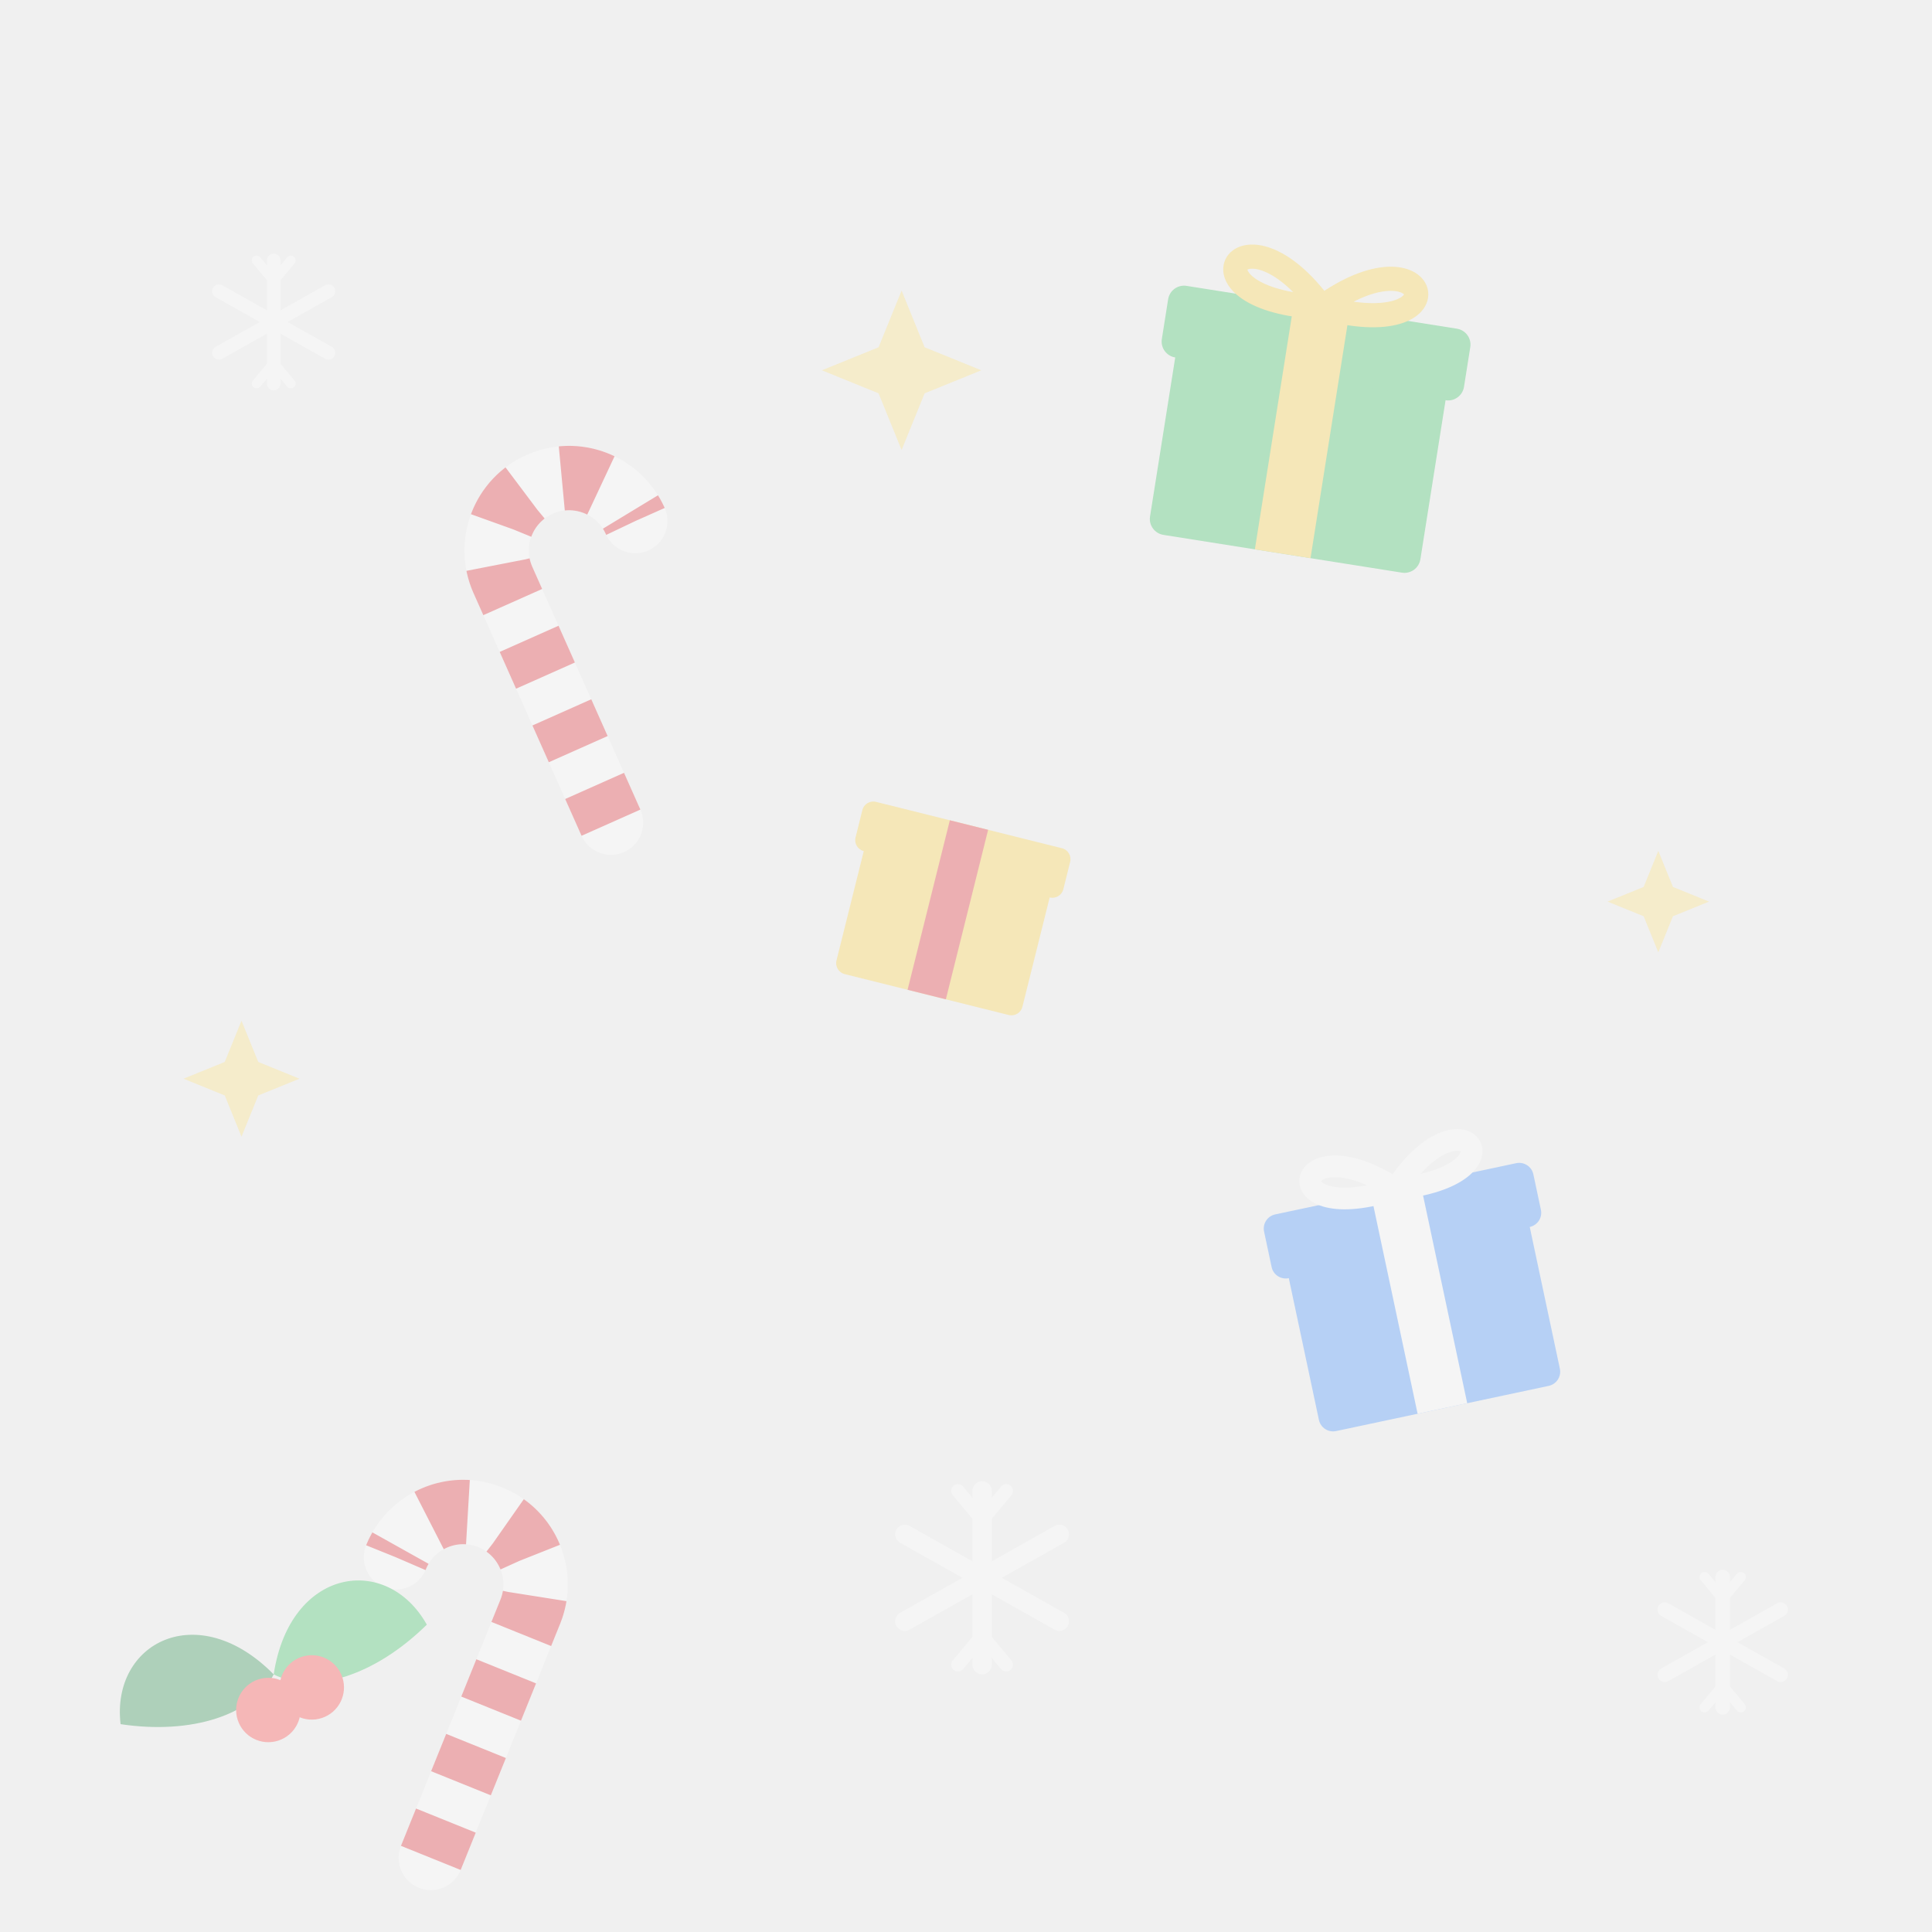
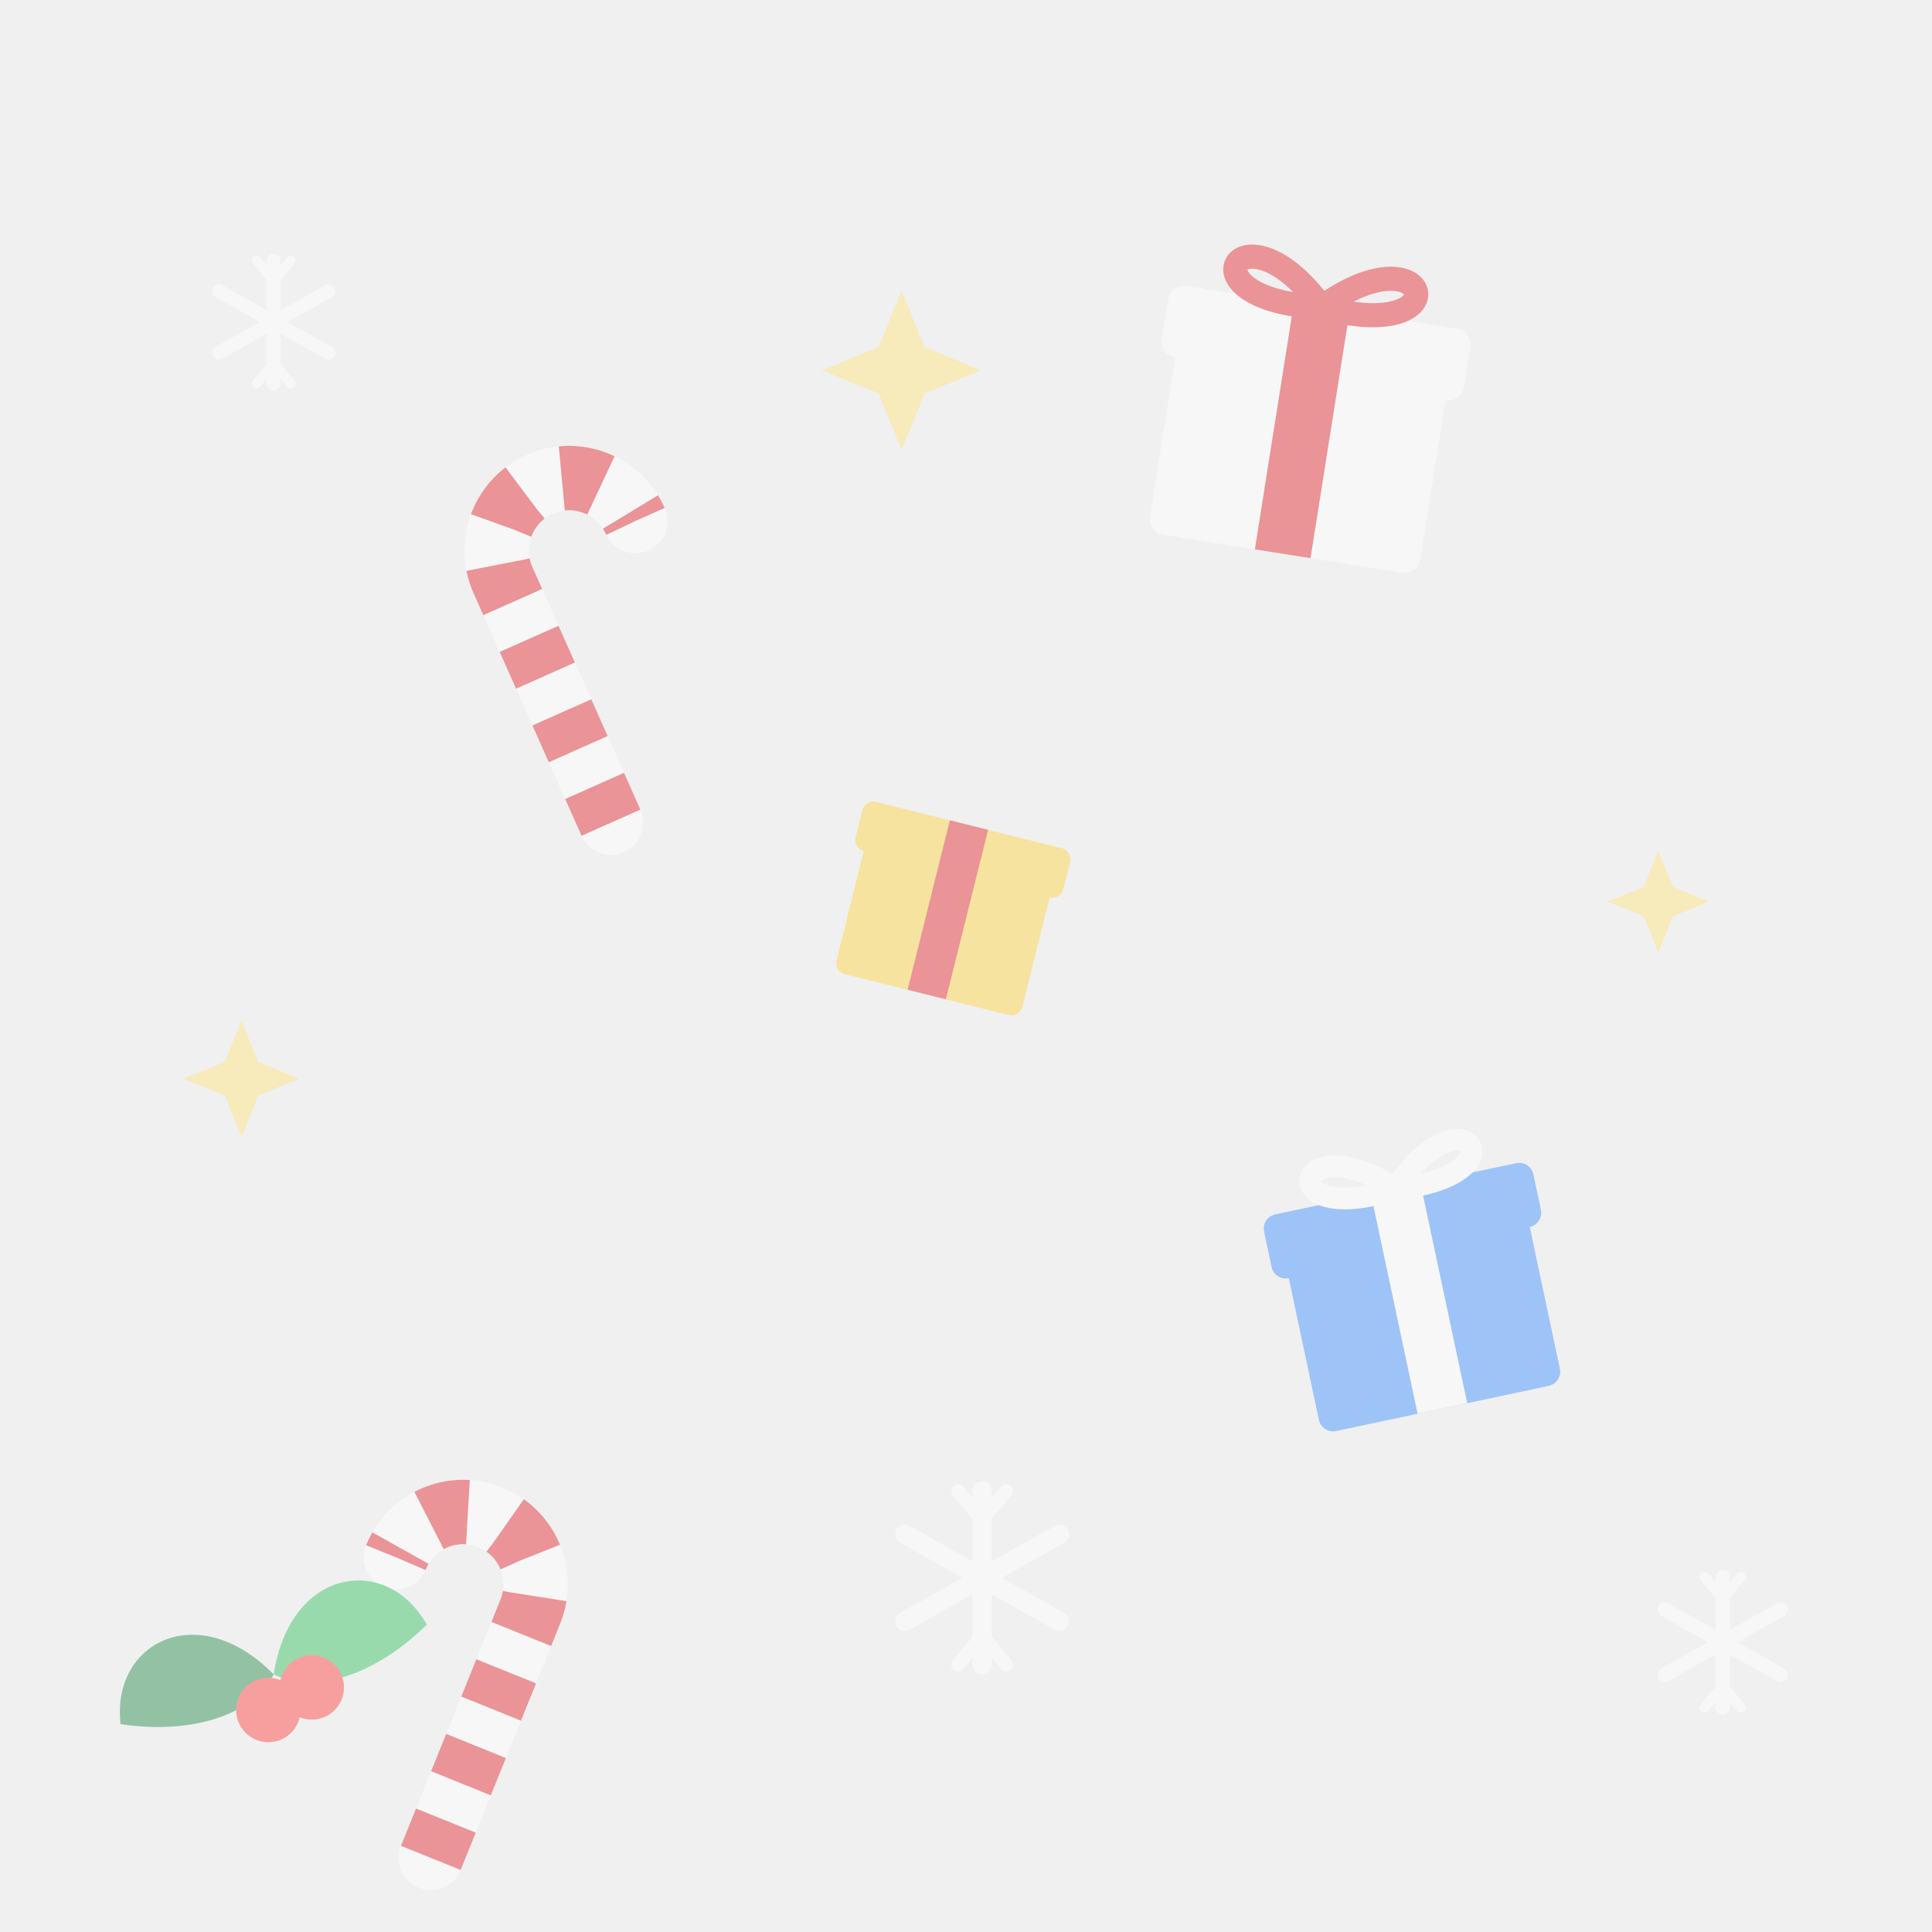
<svg xmlns="http://www.w3.org/2000/svg" viewBox="0 0 240 240" width="240" height="240">
  <defs>
    <path id="canne" d="M0 44 L0 11 A9 9 0 0 1 18 11" fill="none" />
    <g id="cadeau">
      <rect x="-17" y="-8" width="34" height="25" rx="2" />
      <rect x="-19" y="-14" width="38" height="9" rx="2" />
    </g>
    <g id="flocon" stroke="#fff" stroke-width="2" stroke-linecap="round" fill="none">
      <path d="M0 -9 V9 M-8 -4.5 L8 4.5 M-8 4.5 L8 -4.5" />
      <path d="M-2.5 -9 L0 -6 L2.5 -9 M-2.5 9 L0 6 L2.5 9" stroke-width="1.4" />
    </g>
    <path id="etoile" d="M0 -9 L2.6 -2.6 L9 0 L2.6 2.6 L0 9 L-2.6 2.6 L-9 0 L-2.6 -2.6z" fill="#ffe27a" />
  </defs>
-   <g opacity=".32">
+   <g opacity=".45">
    <g transform="translate(58 62) rotate(-24)">
      <use href="#canne" stroke="#fff" stroke-width="8" stroke-linecap="round" />
      <use href="#canne" stroke="#e3242b" stroke-width="8" stroke-dasharray="5 5" />
    </g>
    <g transform="translate(70 190) rotate(22) scale(-1 1)">
      <use href="#canne" stroke="#fff" stroke-width="8" stroke-linecap="round" />
      <use href="#canne" stroke="#e3242b" stroke-width="8" stroke-dasharray="5 5" />
    </g>
    <g transform="translate(162 52) rotate(9)">
-       <use href="#cadeau" fill="#2fbf5a" />
-       <rect x="-3.5" y="-14" width="7" height="31" fill="#ffd23f" />
-       <path d="M0 -14 C-12 -26 -18 -12 0 -14 C18 -12 12 -26 0 -14z" fill="none" stroke="#ffd23f" stroke-width="3" />
+       <use href="#cadeau" fill="#fff" />
+       <rect x="-3.5" y="-14" width="7" height="31" fill="#e3242b" />
+       <path d="M0 -14 C-12 -26 -18 -12 0 -14 C18 -12 12 -26 0 -14z" fill="none" stroke="#e3242b" stroke-width="3" />
    </g>
    <g transform="translate(176 160) rotate(-12) scale(.9)">
      <use href="#cadeau" fill="#3a8cff" />
      <rect x="-3.5" y="-14" width="7" height="31" fill="#fff" />
      <path d="M0 -14 C-12 -26 -18 -12 0 -14 C18 -12 12 -26 0 -14z" fill="none" stroke="#fff" stroke-width="3" />
    </g>
    <g transform="translate(118 112) rotate(14) scale(.7)">
      <use href="#cadeau" fill="#ffd23f" />
      <rect x="-3.5" y="-14" width="7" height="31" fill="#e3242b" />
    </g>
    <use href="#etoile" transform="translate(112 46) scale(1.1)" />
    <use href="#etoile" transform="translate(30 134) scale(.8)" />
    <use href="#etoile" transform="translate(206 112) scale(.7)" />
    <use href="#flocon" transform="translate(122 196) scale(1.2)" />
    <use href="#flocon" transform="translate(34 40) scale(.85)" />
    <use href="#flocon" transform="translate(214 204) scale(.9)" />
    <g transform="translate(34 208) rotate(-18)">
      <path d="M0 0 C6 -12 18 -10 20 0 C12 4 4 4 0 0z" fill="#2fbf5a" />
      <path d="M0 0 C-6 -12 -18 -10 -20 0 C-12 4 -4 4 0 0z" fill="#1f8a45" />
      <circle cx="-2" cy="4" r="4" fill="#ff3b3b" />
      <circle cx="4" cy="3" r="4" fill="#ff3b3b" />
    </g>
  </g>
</svg>
